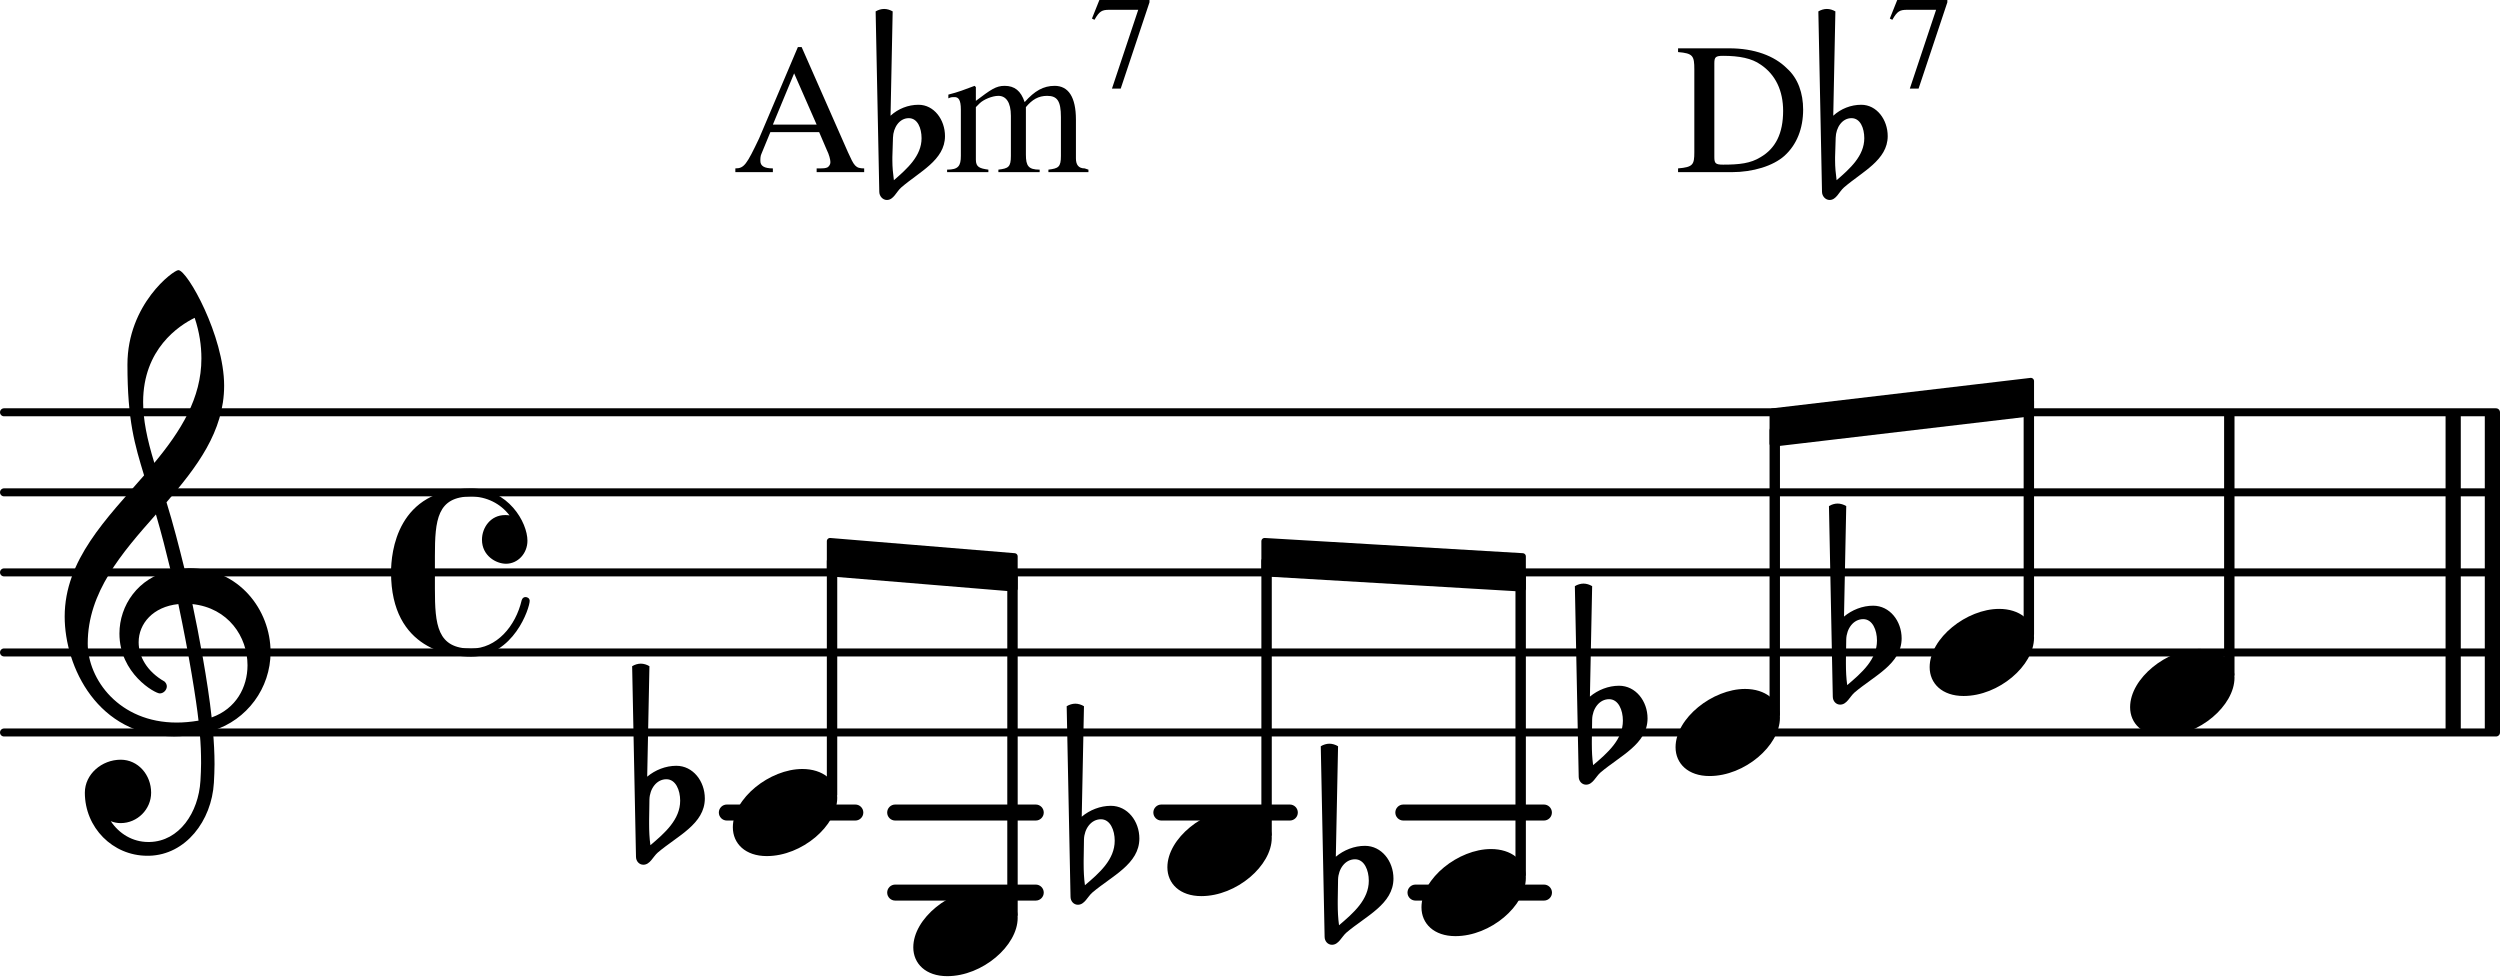
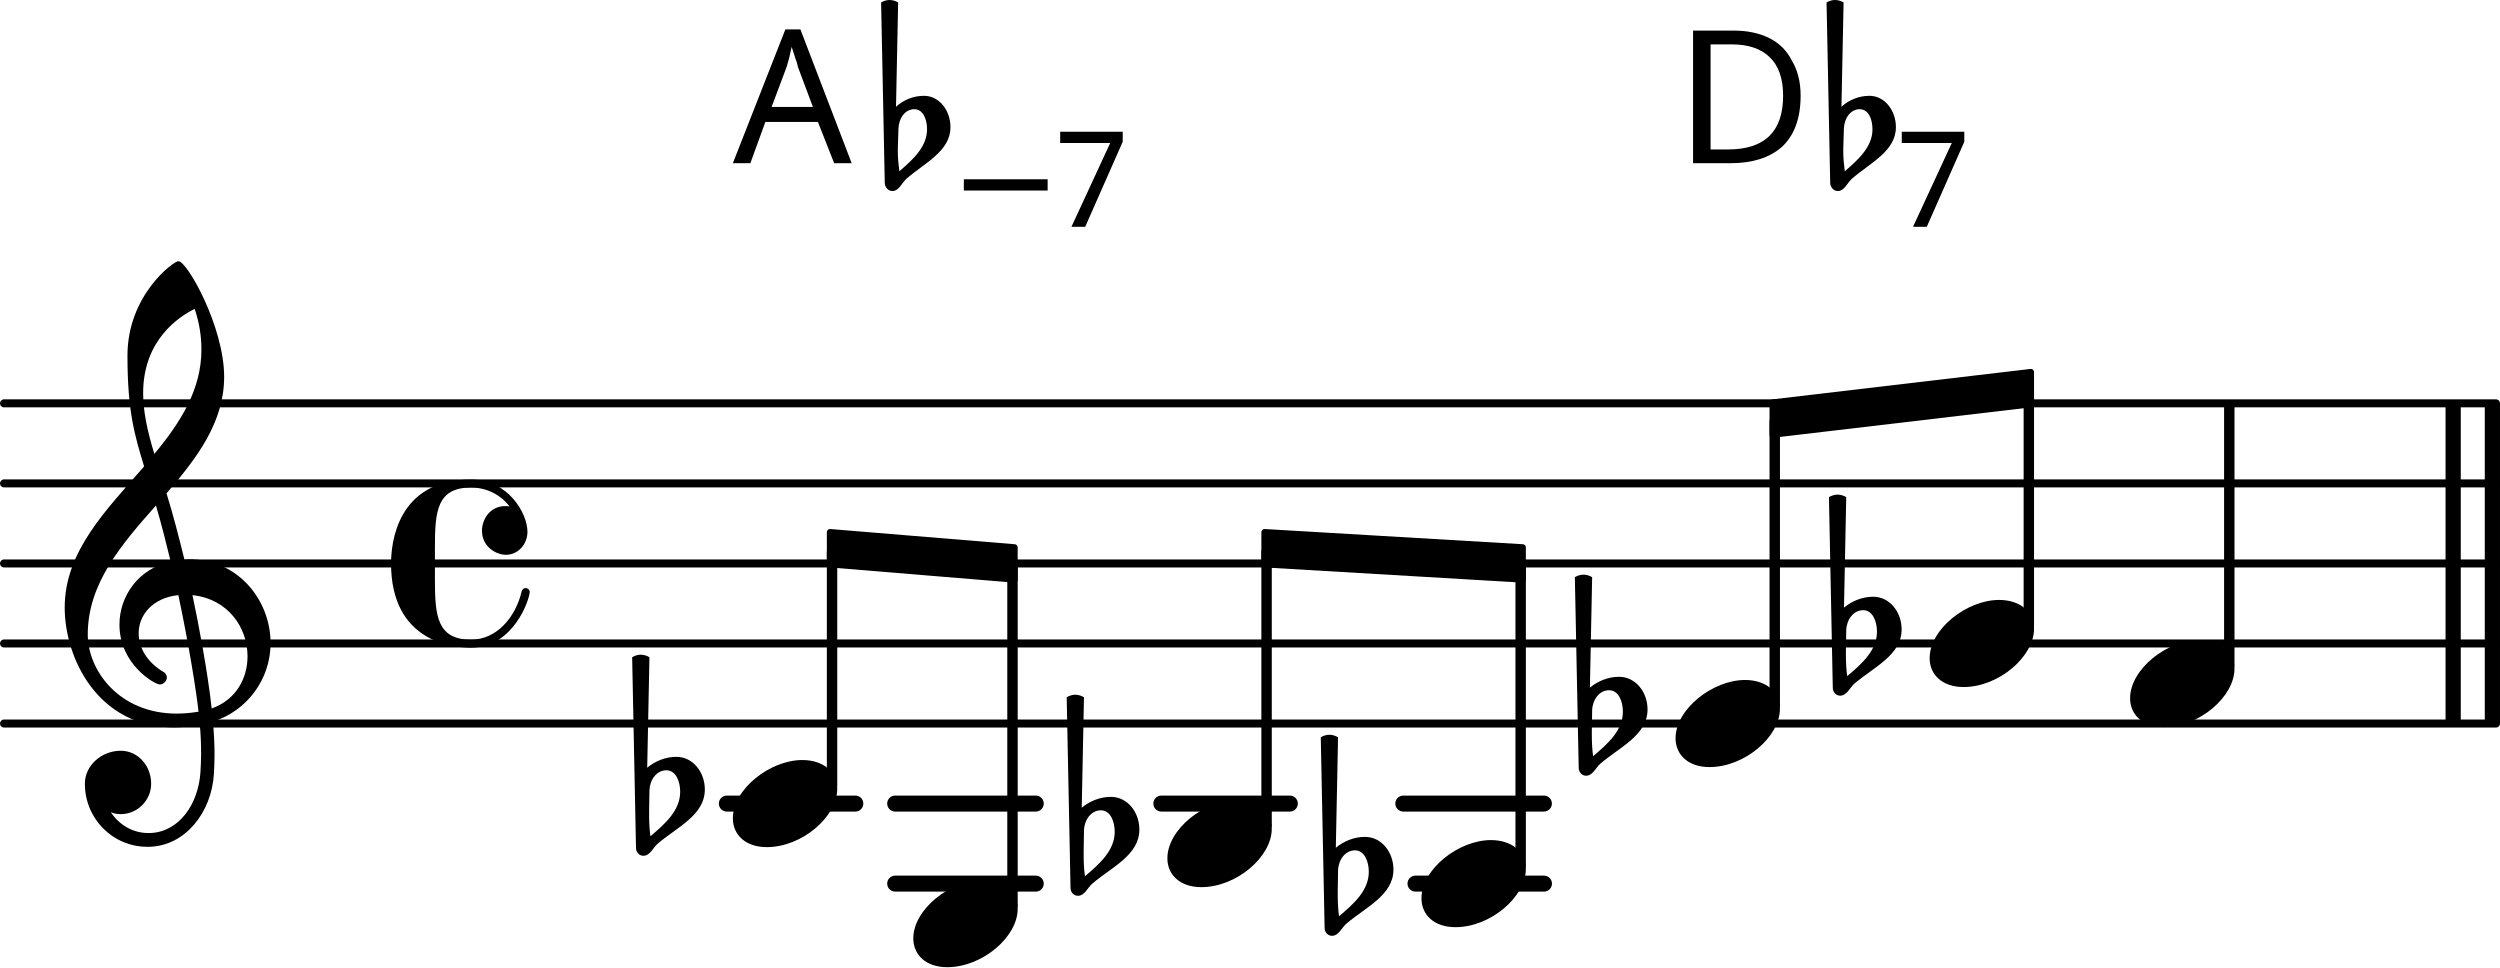
- <svg xmlns="http://www.w3.org/2000/svg" xmlns:xlink="http://www.w3.org/1999/xlink" version="1.2" width="54.882mm" height="21.429mm" viewBox="0 0 31.231 12.194" id="svg44">
+ <svg xmlns="http://www.w3.org/2000/svg" version="1.2" width="54.882mm" height="21.233mm" viewBox="0 0 31.231 12.083" id="svg44">
  <defs id="defs44" />
  <style type="text/css" id="style1">
tspan { white-space: pre; }
</style>
-   <g transform="translate(31.0411,7.150376)" id="g1">
+   <g transform="translate(31.0411,7.0388)" id="g1">
    <rect x="0" y="-2" width="0.19" height="4" ry="0" fill="currentColor" id="rect1" />
  </g>
-   <g transform="translate(30.5511,7.150376)" id="g2">
+   <g transform="translate(30.5511,7.0388)" id="g2">
    <rect x="0" y="-2" width="0.19" height="4" ry="0" fill="currentColor" id="rect2" />
  </g>
-   <g transform="translate(0,10.15038)" id="g3">
+   <g transform="translate(0,10.0388)" id="g3">
    <rect x="17.431" y="-0.1" width="1.956" height="0.2" ry="0.1" fill="currentColor" id="rect3" />
  </g>
-   <g transform="translate(0,11.15038)" id="g4">
+   <g transform="translate(0,11.0388)" id="g4">
    <rect x="17.583" y="-0.1" width="1.805" height="0.2" ry="0.1" fill="currentColor" id="rect4" />
  </g>
-   <g transform="translate(0,10.15038)" id="g5">
+   <g transform="translate(0,10.0388)" id="g5">
    <rect x="14.408" y="-0.1" width="1.805" height="0.2" ry="0.1" fill="currentColor" id="rect5" />
  </g>
-   <g transform="translate(0,10.15038)" id="g6">
+   <g transform="translate(0,10.0388)" id="g6">
    <rect x="11.083" y="-0.1" width="1.956" height="0.2" ry="0.1" fill="currentColor" id="rect6" />
  </g>
-   <g transform="translate(0,11.15038)" id="g7">
+   <g transform="translate(0,11.0388)" id="g7">
    <rect x="11.083" y="-0.1" width="1.956" height="0.2" ry="0.1" fill="currentColor" id="rect7" />
  </g>
-   <g transform="translate(0,10.15038)" id="g8">
+   <g transform="translate(0,10.0388)" id="g8">
    <rect x="8.98" y="-0.1" width="1.805" height="0.2" ry="0.1" fill="currentColor" id="rect8" />
  </g>
-   <g transform="translate(0,9.150376)" id="g9">
+   <g transform="translate(0,9.0388)" id="g9">
    <line stroke-linejoin="round" stroke-linecap="round" stroke-width="0.1" stroke="currentColor" x1="0.05" y1="0" x2="31.181" y2="0" id="line8" />
  </g>
-   <g transform="translate(0,8.150376)" id="g10">
+   <g transform="translate(0,8.0388)" id="g10">
    <line stroke-linejoin="round" stroke-linecap="round" stroke-width="0.1" stroke="currentColor" x1="0.05" y1="0" x2="31.181" y2="0" id="line9" />
  </g>
-   <g transform="translate(0,7.150376)" id="g11">
+   <g transform="translate(0,7.0388)" id="g11">
    <line stroke-linejoin="round" stroke-linecap="round" stroke-width="0.1" stroke="currentColor" x1="0.05" y1="0" x2="31.181" y2="0" id="line10" />
  </g>
-   <g transform="translate(0,6.150376)" id="g12">
+   <g transform="translate(0,6.0388)" id="g12">
    <line stroke-linejoin="round" stroke-linecap="round" stroke-width="0.1" stroke="currentColor" x1="0.05" y1="0" x2="31.181" y2="0" id="line11" />
  </g>
-   <g transform="translate(0,5.150376)" id="g13">
+   <g transform="translate(0,5.0388)" id="g13">
    <line stroke-linejoin="round" stroke-linecap="round" stroke-width="0.1" stroke="currentColor" x1="0.05" y1="0" x2="31.181" y2="0" id="line12" />
  </g>
-   <g transform="translate(22.106,5.340376)" id="g14">
+   <g transform="translate(22.106,5.2288)" id="g14">
    <polygon stroke-linejoin="round" stroke-linecap="round" stroke-width="0.08" fill="currentColor" stroke="currentColor" points="0.04,0.2 0.04,-0.2 3.264,-0.58 3.264,-0.18 " id="polygon13" />
  </g>
-   <g transform="translate(15.7576,6.960376)" id="g15">
+   <g transform="translate(15.7576,6.8488)" id="g15">
    <polygon stroke-linejoin="round" stroke-linecap="round" stroke-width="0.08" fill="currentColor" stroke="currentColor" points="0.04,0.2 0.04,-0.2 3.264,-0.01 3.264,0.39 " id="polygon14" />
  </g>
-   <a style="color:inherit" xlink:href="textedit:///Users/devonnuri/Documents/typst/241230%20Linear%20Harmony/lilypond/fig_108.ly:7:4:5" id="a19" transform="translate(-8.5358,-6.690724)">
-     <g transform="translate(17.6908,8.8411)" id="g16">
-       <text font-family="'Tex Gyre Termes'" font-size="2.331px" text-anchor="start" fill="currentColor" id="text15">
-         <tspan id="tspan15">A</tspan>
-       </text>
-     </g>
-     <g transform="translate(19.581,8.558)" id="g17">
-       <path transform="scale(0.0038,-0.0038)" d="m 29,39 -2,-64 v -11 c 0,-22 2,-43 5,-65 44,38 91,80 91,138 0,33 -13,66 -42,66 C 50,103 30,72 29,39 Z m -57,415 c 9,5 18,8 28,8 10,0 19,-3 28,-8 L 21,111 c 25,23 58,36 92,36 51,0 87,-49 87,-103 0,-79 -84,-117 -144,-169 -16,-14 -25,-41 -47,-41 -14,0 -25,13 -25,27 z" fill="currentColor" id="path16" />
-     </g>
-     <g transform="translate(20.3361,8.8411)" id="g18">
-       <text font-family="'Tex Gyre Termes'" font-size="2.331px" text-anchor="start" fill="currentColor" id="text17">
-         <tspan id="tspan17">m</tspan>
-       </text>
-     </g>
-     <g transform="translate(22.1457,7.7817)" id="g19">
-       <text font-family="'Tex Gyre Termes'" font-size="1.648px" text-anchor="start" fill="currentColor" id="text18">
-         <tspan id="tspan18">7</tspan>
-       </text>
-     </g>
-   </a>
-   <a style="color:inherit" xlink:href="textedit:///Users/devonnuri/Documents/typst/241230%20Linear%20Harmony/lilypond/fig_108.ly:10:4:5" id="a20" transform="translate(-8.5358,-6.690724)">
-     <g transform="translate(17.6908,16.8411)" id="g20">
-       <path transform="scale(0.004,-0.004)" d="M 0,-46 C 0,45 116,136 217,136 280,136 326,101 326,46 326,-41 216,-136 106,-136 39,-136 0,-97 0,-46 Z" fill="currentColor" id="path19" />
-     </g>
-   </a>
-   <g transform="translate(0.8,8.150376)" id="g21">
+   <g transform="translate(9.155,2.0388)" id="g16">
+     <text font-family="'New Computer Modern Math'" font-size="2.331px" text-anchor="start" fill="currentColor" id="text15">
+       <tspan id="tspan15">A</tspan>
+     </text>
+   </g>
+   <g transform="translate(11.1135,1.7556)" id="g17">
+     <path transform="scale(0.0038,-0.0038)" d="m 29,39 -2,-64 v -11 c 0,-22 2,-43 5,-65 44,38 91,80 91,138 0,33 -13,66 -42,66 C 50,103 30,72 29,39 Z m -57,415 c 9,5 18,8 28,8 10,0 19,-3 28,-8 L 21,111 c 25,23 58,36 92,36 51,0 87,-49 87,-103 0,-79 -84,-117 -144,-169 -16,-14 -25,-41 -47,-41 -14,0 -25,13 -25,27 z" fill="currentColor" id="path16" />
+   </g>
+   <g transform="translate(11.8686,2.8334)" id="g18">
+     <text font-family="'New Computer Modern Math'" font-size="1.648px" text-anchor="start" fill="currentColor" id="text17">
+       <tspan id="tspan17">−</tspan>
+     </text>
+   </g>
+   <g transform="translate(13.1661,2.8334)" id="g19">
+     <text font-family="'New Computer Modern Math'" font-size="1.648px" text-anchor="start" fill="currentColor" id="text18">
+       <tspan id="tspan18">7</tspan>
+     </text>
+   </g>
+   <g transform="translate(9.155,10.0388)" id="g20">
+     <path transform="scale(0.004,-0.004)" d="M 0,-46 C 0,45 116,136 217,136 280,136 326,101 326,46 326,-41 216,-136 106,-136 39,-136 0,-97 0,-46 Z" fill="currentColor" id="path19" />
+   </g>
+   <g transform="translate(0.8,8.0388)" id="g21">
    <path transform="scale(0.004,-0.004)" d="m 266,-635 h -6 c -108,0 -195,88 -195,197 0,58 53,103 112,103 54,0 95,-47 95,-103 0,-52 -43,-95 -95,-95 -11,0 -21,2 -31,6 26,-39 68,-65 117,-65 h 4 z m 135,786 c 19,-89 48,-242 60,-354 76,27 112,94 112,163 0,89 -60,179 -172,191 z M 74,28 c 0,-112 98,-247 278,-247 21,0 44,2 68,6 -7,64 -29,203 -63,364 -79,-8 -124,-61 -124,-119 0,-44 25,-91 81,-123 5,-5 7,-10 7,-15 0,-11 -10,-22 -22,-22 -15,0 -126,62 -126,187 0,88 58,174 160,197 -14,58 -29,117 -46,175 C 180,310 74,188 74,28 Z m 283,1166 c 28,0 143,-206 143,-361 0,-143 -86,-255 -180,-364 21,-68 39,-138 56,-207 5,0 10,1 14,1 155,0 255,-129 255,-262 0,-113 -74,-212 -180,-245 3,-35 5,-70 5,-105 0,-19 -1,-39 -2,-58 -7,-119 -88,-225 -202,-228 l 1,43 c 93,2 153,92 159,191 1,18 2,37 2,55 0,31 -1,61 -4,92 -28,-5 -55,-8 -80,-8 -239,0 -342,217 -342,374 0,177 131,306 248,441 -29,96 -52,170 -52,346 0,189 144,295 159,295 z M 247,782 c 0,-55 12,-115 35,-190 83,100 147,202 147,326 0,40 -6,82 -21,127 -49,-24 -161,-97 -161,-263 z" fill="currentColor" id="path20" />
  </g>
-   <g transform="translate(4.885,7.150376)" id="g22">
+   <g transform="translate(4.885,7.0388)" id="g22">
    <path transform="scale(0.004,-0.004)" d="M 433,-89 C 433,-111 383,-263 250,-263 191,-263 0,-244 0,0 0,62 18,262 250,262 366,262 426,156 426,99 426,59 396,27 359,27 c -31,0 -75,25 -75,75 0,38 27,77 72,77 4,0 9,0 14,-1 -28,37 -72,59 -120,59 C 144,237 137,164 137,51 V 0 -51 c 0,-113 7,-187 113,-187 80,0 139,70 158,151 2,7 7,10 12,10 6,0 13,-4 13,-12 z" fill="currentColor" id="path21" />
  </g>
-   <g transform="translate(10.3942,7.150376)" id="g23">
+   <g transform="translate(10.3942,7.0388)" id="g23">
    <rect x="-0.065" y="-0.185" width="0.13" height="2.999" ry="0.04" fill="currentColor" id="rect22" />
  </g>
-   <g transform="translate(8.005,10.15038)" id="g24">
+   <g transform="translate(8.005,10.0388)" id="g24">
    <path transform="scale(0.004,-0.004)" d="m 27,41 -1,-66 v -11 c 0,-22 1,-44 4,-66 45,38 93,80 93,139 0,33 -14,67 -43,67 C 49,104 28,74 27,41 Z m -42,-179 -12,595 c 8,5 18,8 27,8 9,0 19,-3 27,-8 L 20,112 c 25,21 58,34 91,34 52,0 89,-48 89,-102 0,-80 -86,-117 -147,-169 -15,-13 -24,-38 -45,-38 -13,0 -23,11 -23,25 z" fill="currentColor" id="path23" />
  </g>
-   <g transform="translate(10.3292,6.960376)" id="g25">
+   <g transform="translate(10.3292,6.8488)" id="g25">
    <polygon stroke-linejoin="round" stroke-linecap="round" stroke-width="0.08" fill="currentColor" stroke="currentColor" points="0.04,0.2 0.04,-0.2 2.344,-0.01 2.344,0.39 " id="polygon24" />
  </g>
-   <a style="color:inherit" xlink:href="textedit:///Users/devonnuri/Documents/typst/241230%20Linear%20Harmony/lilypond/fig_108.ly:10:9:10" id="a26" transform="translate(-8.5358,-6.690724)">
-     <g transform="translate(19.945,18.3411)" id="g26">
-       <path transform="scale(0.004,-0.004)" d="M 0,-46 C 0,45 116,136 217,136 280,136 326,101 326,46 326,-41 216,-136 106,-136 39,-136 0,-97 0,-46 Z" fill="currentColor" id="path25" />
-     </g>
-   </a>
-   <g transform="translate(12.6484,7.150376)" id="g27">
+   <g transform="translate(11.4092,11.5388)" id="g26">
+     <path transform="scale(0.004,-0.004)" d="M 0,-46 C 0,45 116,136 217,136 280,136 326,101 326,46 326,-41 216,-136 106,-136 39,-136 0,-97 0,-46 Z" fill="currentColor" id="path25" />
+   </g>
+   <g transform="translate(12.6484,7.0388)" id="g27">
    <rect x="-0.065" y="-0.005" width="0.13" height="4.319" ry="0.04" fill="currentColor" id="rect26" />
  </g>
-   <a style="color:inherit" xlink:href="textedit:///Users/devonnuri/Documents/typst/241230%20Linear%20Harmony/lilypond/fig_108.ly:10:11:12" id="a28" transform="translate(-8.5358,-6.690724)">
-     <g transform="translate(23.1192,17.3411)" id="g28">
-       <path transform="scale(0.004,-0.004)" d="M 0,-46 C 0,45 116,136 217,136 280,136 326,101 326,46 326,-41 216,-136 106,-136 39,-136 0,-97 0,-46 Z" fill="currentColor" id="path27" />
-     </g>
-   </a>
-   <g transform="translate(15.8226,7.150376)" id="g29">
+   <g transform="translate(14.5834,10.5388)" id="g28">
+     <path transform="scale(0.004,-0.004)" d="M 0,-46 C 0,45 116,136 217,136 280,136 326,101 326,46 326,-41 216,-136 106,-136 39,-136 0,-97 0,-46 Z" fill="currentColor" id="path27" />
+   </g>
+   <g transform="translate(15.8226,7.0388)" id="g29">
    <rect x="-0.065" y="-0.186" width="0.13" height="3.5" ry="0.04" fill="currentColor" id="rect28" />
  </g>
-   <g transform="translate(13.4334,10.65038)" id="g30">
+   <g transform="translate(13.4334,10.5388)" id="g30">
    <path transform="scale(0.004,-0.004)" d="m 27,41 -1,-66 v -11 c 0,-22 1,-44 4,-66 45,38 93,80 93,139 0,33 -14,67 -43,67 C 49,104 28,74 27,41 Z m -42,-179 -12,595 c 8,5 18,8 27,8 9,0 19,-3 27,-8 L 20,112 c 25,21 58,34 91,34 52,0 89,-48 89,-102 0,-80 -86,-117 -147,-169 -15,-13 -24,-38 -45,-38 -13,0 -23,11 -23,25 z" fill="currentColor" id="path29" />
  </g>
-   <a style="color:inherit" xlink:href="textedit:///Users/devonnuri/Documents/typst/241230%20Linear%20Harmony/lilypond/fig_108.ly:10:15:16" id="a31" transform="translate(-8.5358,-6.690724)">
-     <g transform="translate(26.2934,17.8411)" id="g31">
-       <path transform="scale(0.004,-0.004)" d="M 0,-46 C 0,45 116,136 217,136 280,136 326,101 326,46 326,-41 216,-136 106,-136 39,-136 0,-97 0,-46 Z" fill="currentColor" id="path30" />
-     </g>
-   </a>
-   <g transform="translate(18.9968,7.150376)" id="g32">
+   <g transform="translate(17.7576,11.0388)" id="g31">
+     <path transform="scale(0.004,-0.004)" d="M 0,-46 C 0,45 116,136 217,136 280,136 326,101 326,46 326,-41 216,-136 106,-136 39,-136 0,-97 0,-46 Z" fill="currentColor" id="path30" />
+   </g>
+   <g transform="translate(18.9968,7.0388)" id="g32">
    <rect x="-0.065" y="-0.004" width="0.13" height="3.818" ry="0.04" fill="currentColor" id="rect31" />
  </g>
-   <g transform="translate(16.6076,11.15038)" id="g33">
+   <g transform="translate(16.6076,11.0388)" id="g33">
    <path transform="scale(0.004,-0.004)" d="m 27,41 -1,-66 v -11 c 0,-22 1,-44 4,-66 45,38 93,80 93,139 0,33 -14,67 -43,67 C 49,104 28,74 27,41 Z m -42,-179 -12,595 c 8,5 18,8 27,8 9,0 19,-3 27,-8 L 20,112 c 25,21 58,34 91,34 52,0 89,-48 89,-102 0,-80 -86,-117 -147,-169 -15,-13 -24,-38 -45,-38 -13,0 -23,11 -23,25 z" fill="currentColor" id="path32" />
  </g>
-   <a style="color:inherit" xlink:href="textedit:///Users/devonnuri/Documents/typst/241230%20Linear%20Harmony/lilypond/fig_108.ly:7:12:13" id="a36" transform="translate(-8.5358,-6.690724)">
-     <g transform="translate(29.4676,8.8411)" id="g34">
-       <text font-family="'Tex Gyre Termes'" font-size="2.331px" text-anchor="start" fill="currentColor" id="text33">
-         <tspan id="tspan33">D</tspan>
-       </text>
-     </g>
-     <g transform="translate(31.3578,8.558)" id="g35">
-       <path transform="scale(0.0038,-0.0038)" d="m 29,39 -2,-64 v -11 c 0,-22 2,-43 5,-65 44,38 91,80 91,138 0,33 -13,66 -42,66 C 50,103 30,72 29,39 Z m -57,415 c 9,5 18,8 28,8 10,0 19,-3 28,-8 L 21,111 c 25,23 58,36 92,36 51,0 87,-49 87,-103 0,-79 -84,-117 -144,-169 -16,-14 -25,-41 -47,-41 -14,0 -25,13 -25,27 z" fill="currentColor" id="path34" />
-     </g>
-     <g transform="translate(32.1129,7.7817)" id="g36">
-       <text font-family="'Tex Gyre Termes'" font-size="1.648px" text-anchor="start" fill="currentColor" id="text35">
-         <tspan id="tspan35">7</tspan>
-       </text>
-     </g>
-   </a>
-   <a style="color:inherit" xlink:href="textedit:///Users/devonnuri/Documents/typst/241230%20Linear%20Harmony/lilypond/fig_108.ly:10:19:20" id="a37" transform="translate(-8.5358,-6.690724)">
-     <g transform="translate(29.4676,15.8411)" id="g37">
-       <path transform="scale(0.004,-0.004)" d="M 0,-46 C 0,45 116,136 217,136 280,136 326,101 326,46 326,-41 216,-136 106,-136 39,-136 0,-97 0,-46 Z" fill="currentColor" id="path36" />
-     </g>
-   </a>
-   <g transform="translate(22.171,7.150376)" id="g38">
+   <g transform="translate(20.9318,2.0388)" id="g34">
+     <text font-family="'New Computer Modern Math'" font-size="2.331px" text-anchor="start" fill="currentColor" id="text33">
+       <tspan id="tspan33">D</tspan>
+     </text>
+   </g>
+   <g transform="translate(22.9245,1.7556)" id="g35">
+     <path transform="scale(0.0038,-0.0038)" d="m 29,39 -2,-64 v -11 c 0,-22 2,-43 5,-65 44,38 91,80 91,138 0,33 -13,66 -42,66 C 50,103 30,72 29,39 Z m -57,415 c 9,5 18,8 28,8 10,0 19,-3 28,-8 L 21,111 c 25,23 58,36 92,36 51,0 87,-49 87,-103 0,-79 -84,-117 -144,-169 -16,-14 -25,-41 -47,-41 -14,0 -25,13 -25,27 z" fill="currentColor" id="path34" />
+   </g>
+   <g transform="translate(23.6796,2.8334)" id="g36">
+     <text font-family="'New Computer Modern Math'" font-size="1.648px" text-anchor="start" fill="currentColor" id="text35">
+       <tspan id="tspan35">7</tspan>
+     </text>
+   </g>
+   <g transform="translate(20.9318,9.0388)" id="g37">
+     <path transform="scale(0.004,-0.004)" d="M 0,-46 C 0,45 116,136 217,136 280,136 326,101 326,46 326,-41 216,-136 106,-136 39,-136 0,-97 0,-46 Z" fill="currentColor" id="path36" />
+   </g>
+   <g transform="translate(22.171,7.0388)" id="g38">
    <rect x="-0.065" y="-1.817" width="0.13" height="3.631" ry="0.04" fill="currentColor" id="rect37" />
  </g>
-   <g transform="translate(19.7818,9.150376)" id="g39">
+   <g transform="translate(19.7818,9.0388)" id="g39">
    <path transform="scale(0.004,-0.004)" d="m 27,41 -1,-66 v -11 c 0,-22 1,-44 4,-66 45,38 93,80 93,139 0,33 -14,67 -43,67 C 49,104 28,74 27,41 Z m -42,-179 -12,595 c 8,5 18,8 27,8 9,0 19,-3 27,-8 L 20,112 c 25,21 58,34 91,34 52,0 89,-48 89,-102 0,-80 -86,-117 -147,-169 -15,-13 -24,-38 -45,-38 -13,0 -23,11 -23,25 z" fill="currentColor" id="path38" />
  </g>
-   <a style="color:inherit" xlink:href="textedit:///Users/devonnuri/Documents/typst/241230%20Linear%20Harmony/lilypond/fig_108.ly:10:23:24" id="a40" transform="translate(-8.5358,-6.690724)">
-     <g transform="translate(32.6418,14.8411)" id="g40">
-       <path transform="scale(0.004,-0.004)" d="M 0,-46 C 0,45 116,136 217,136 280,136 326,101 326,46 326,-41 216,-136 106,-136 39,-136 0,-97 0,-46 Z" fill="currentColor" id="path39" />
-     </g>
-   </a>
-   <g transform="translate(25.3452,7.150376)" id="g41">
+   <g transform="translate(24.106,8.0388)" id="g40">
+     <path transform="scale(0.004,-0.004)" d="M 0,-46 C 0,45 116,136 217,136 280,136 326,101 326,46 326,-41 216,-136 106,-136 39,-136 0,-97 0,-46 Z" fill="currentColor" id="path39" />
+   </g>
+   <g transform="translate(25.3452,7.0388)" id="g41">
    <rect x="-0.065" y="-2.182" width="0.13" height="2.996" ry="0.04" fill="currentColor" id="rect40" />
  </g>
-   <g transform="translate(22.956,8.150376)" id="g42">
+   <g transform="translate(22.956,8.0388)" id="g42">
    <path transform="scale(0.004,-0.004)" d="m 27,41 -1,-66 v -11 c 0,-22 1,-44 4,-66 45,38 93,80 93,139 0,33 -14,67 -43,67 C 49,104 28,74 27,41 Z m -42,-179 -12,595 c 8,5 18,8 27,8 9,0 19,-3 27,-8 L 20,112 c 25,21 58,34 91,34 52,0 89,-48 89,-102 0,-80 -86,-117 -147,-169 -15,-13 -24,-38 -45,-38 -13,0 -23,11 -23,25 z" fill="currentColor" id="path41" />
  </g>
-   <a style="color:inherit" xlink:href="textedit:///Users/devonnuri/Documents/typst/241230%20Linear%20Harmony/lilypond/fig_108.ly:10:27:28" id="a43" transform="translate(-8.5358,-6.690724)">
-     <g transform="translate(35.146,15.3411)" id="g43">
-       <path transform="scale(0.004,-0.004)" d="M 0,-46 C 0,45 116,136 217,136 280,136 326,101 326,46 326,-41 216,-136 106,-136 39,-136 0,-97 0,-46 Z" fill="currentColor" id="path42" />
-     </g>
-   </a>
-   <g transform="translate(27.8494,7.150376)" id="g44">
+   <g transform="translate(26.6102,8.5388)" id="g43">
+     <path transform="scale(0.004,-0.004)" d="M 0,-46 C 0,45 116,136 217,136 280,136 326,101 326,46 326,-41 216,-136 106,-136 39,-136 0,-97 0,-46 Z" fill="currentColor" id="path42" />
+   </g>
+   <g transform="translate(27.8494,7.0388)" id="g44">
    <rect x="-0.065" y="-2" width="0.13" height="3.314" ry="0.04" fill="currentColor" id="rect43" />
  </g>
</svg>
